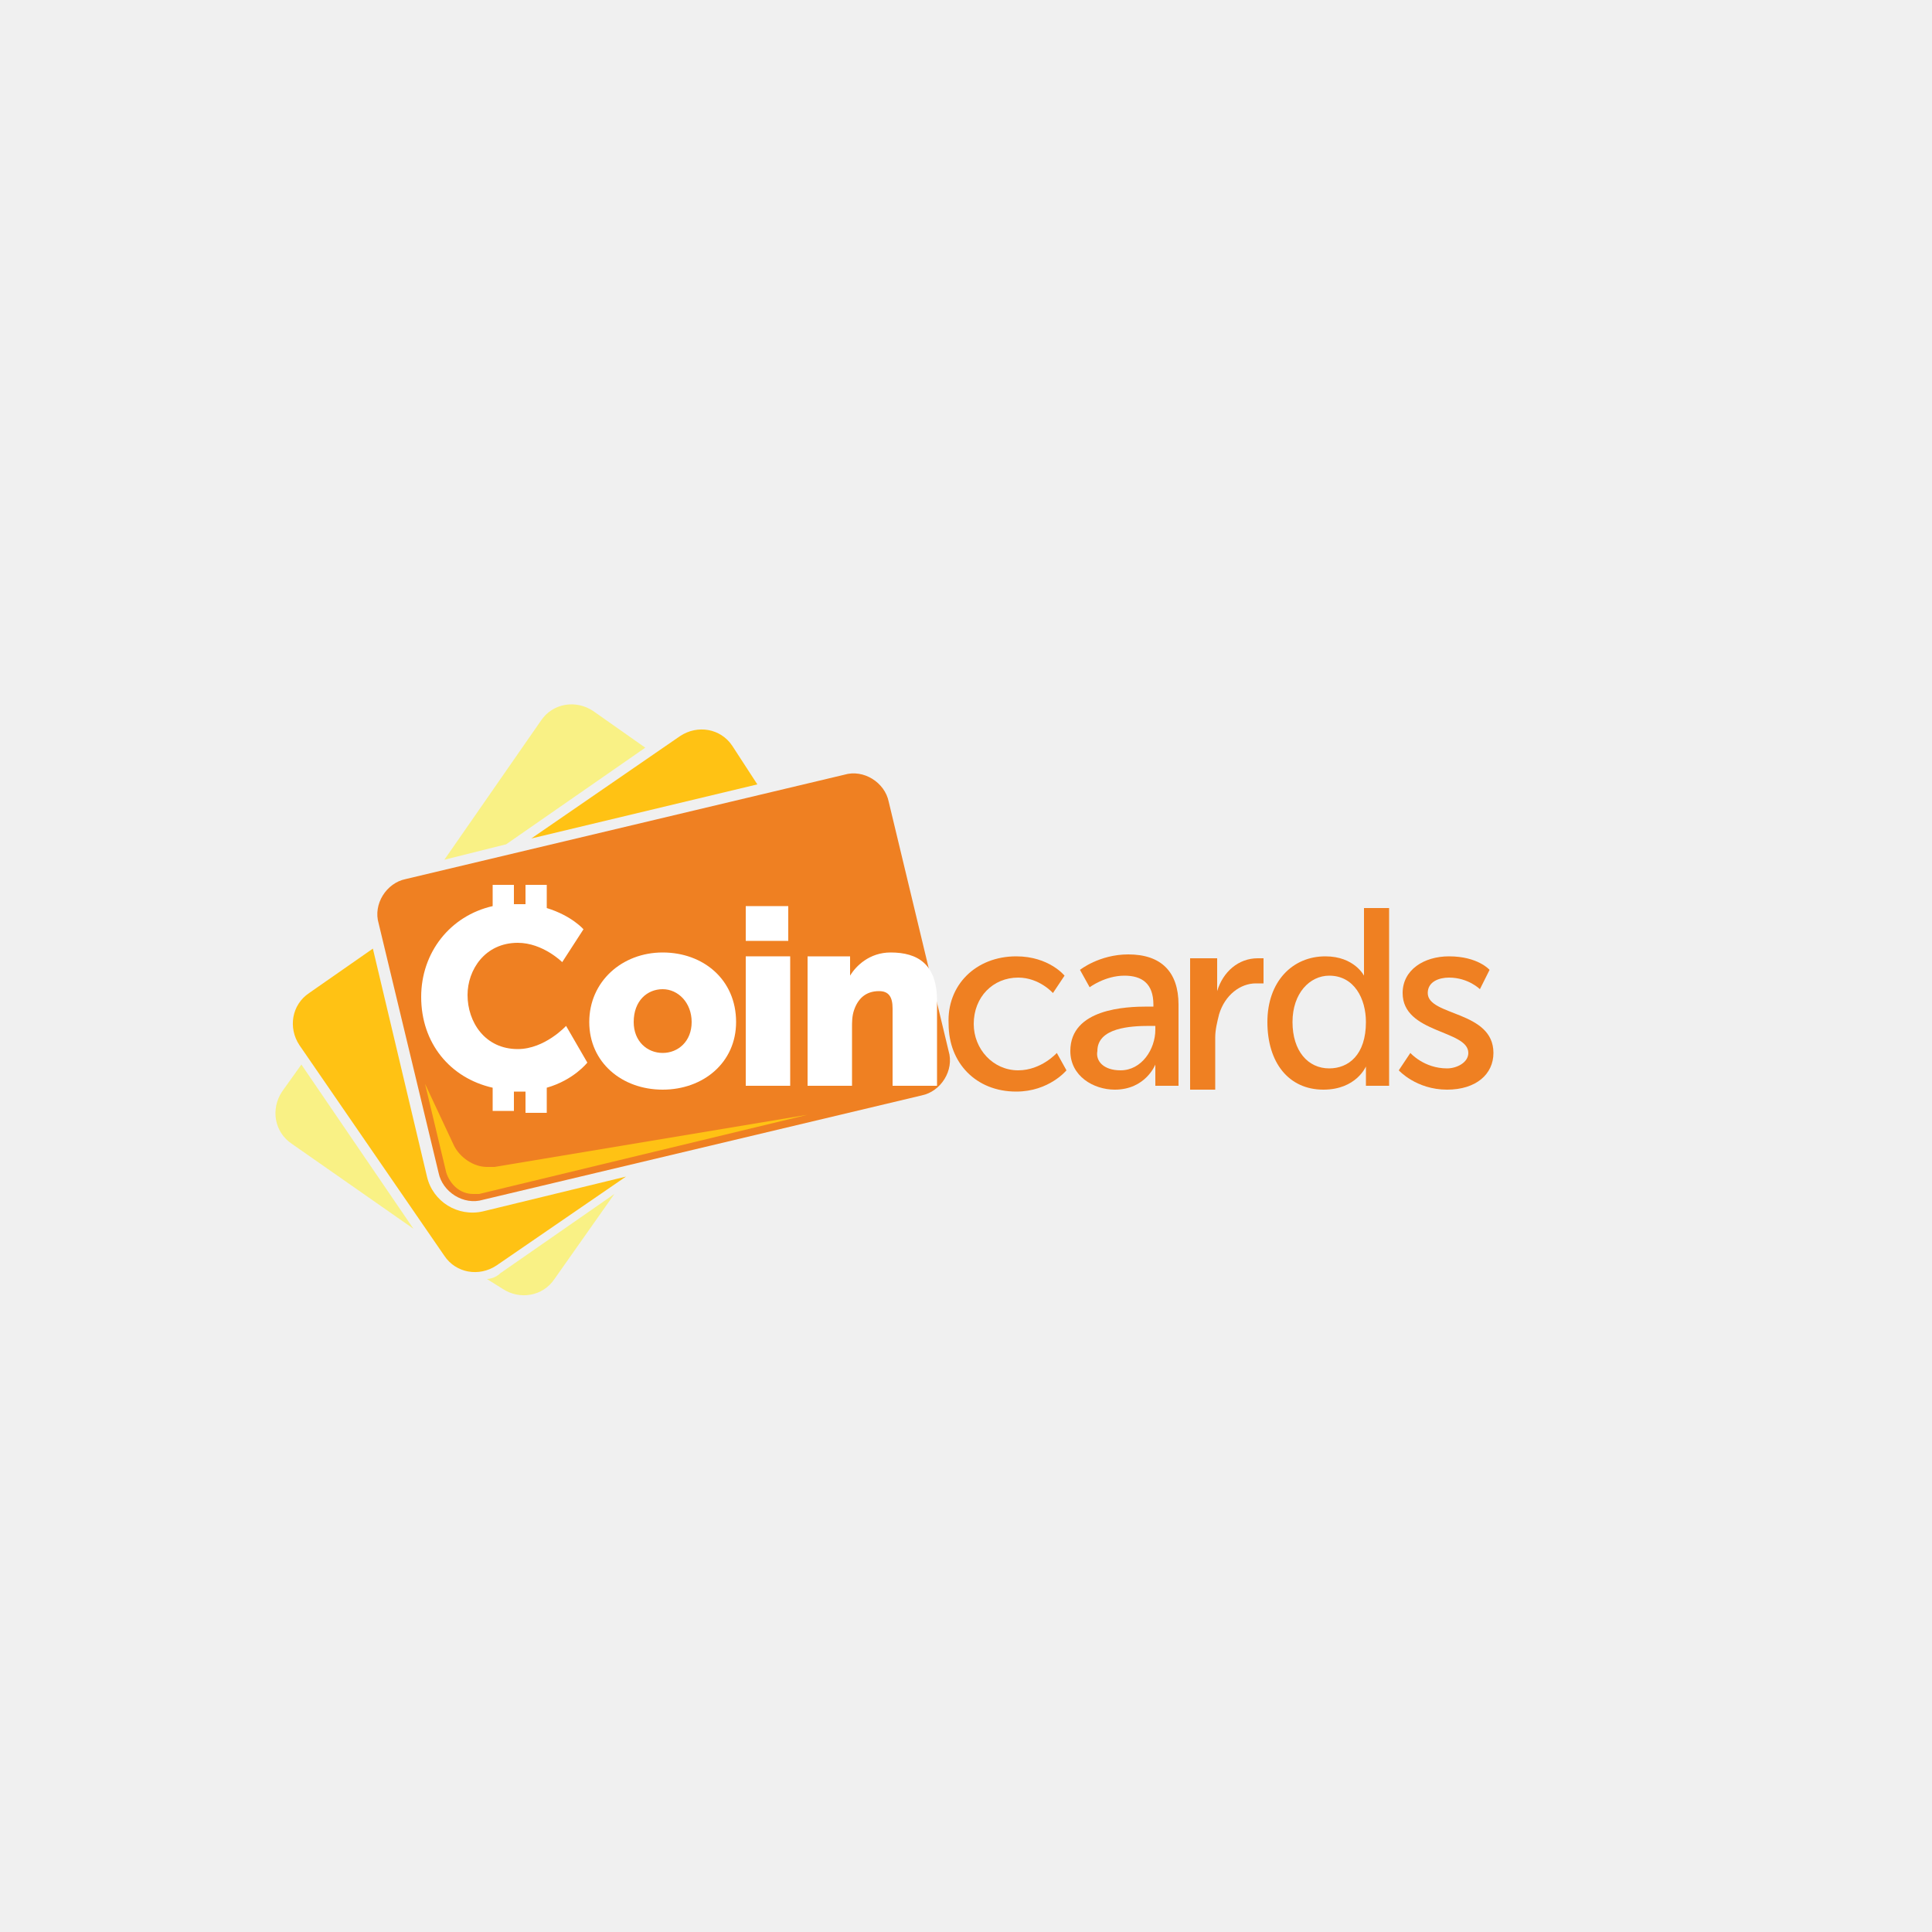
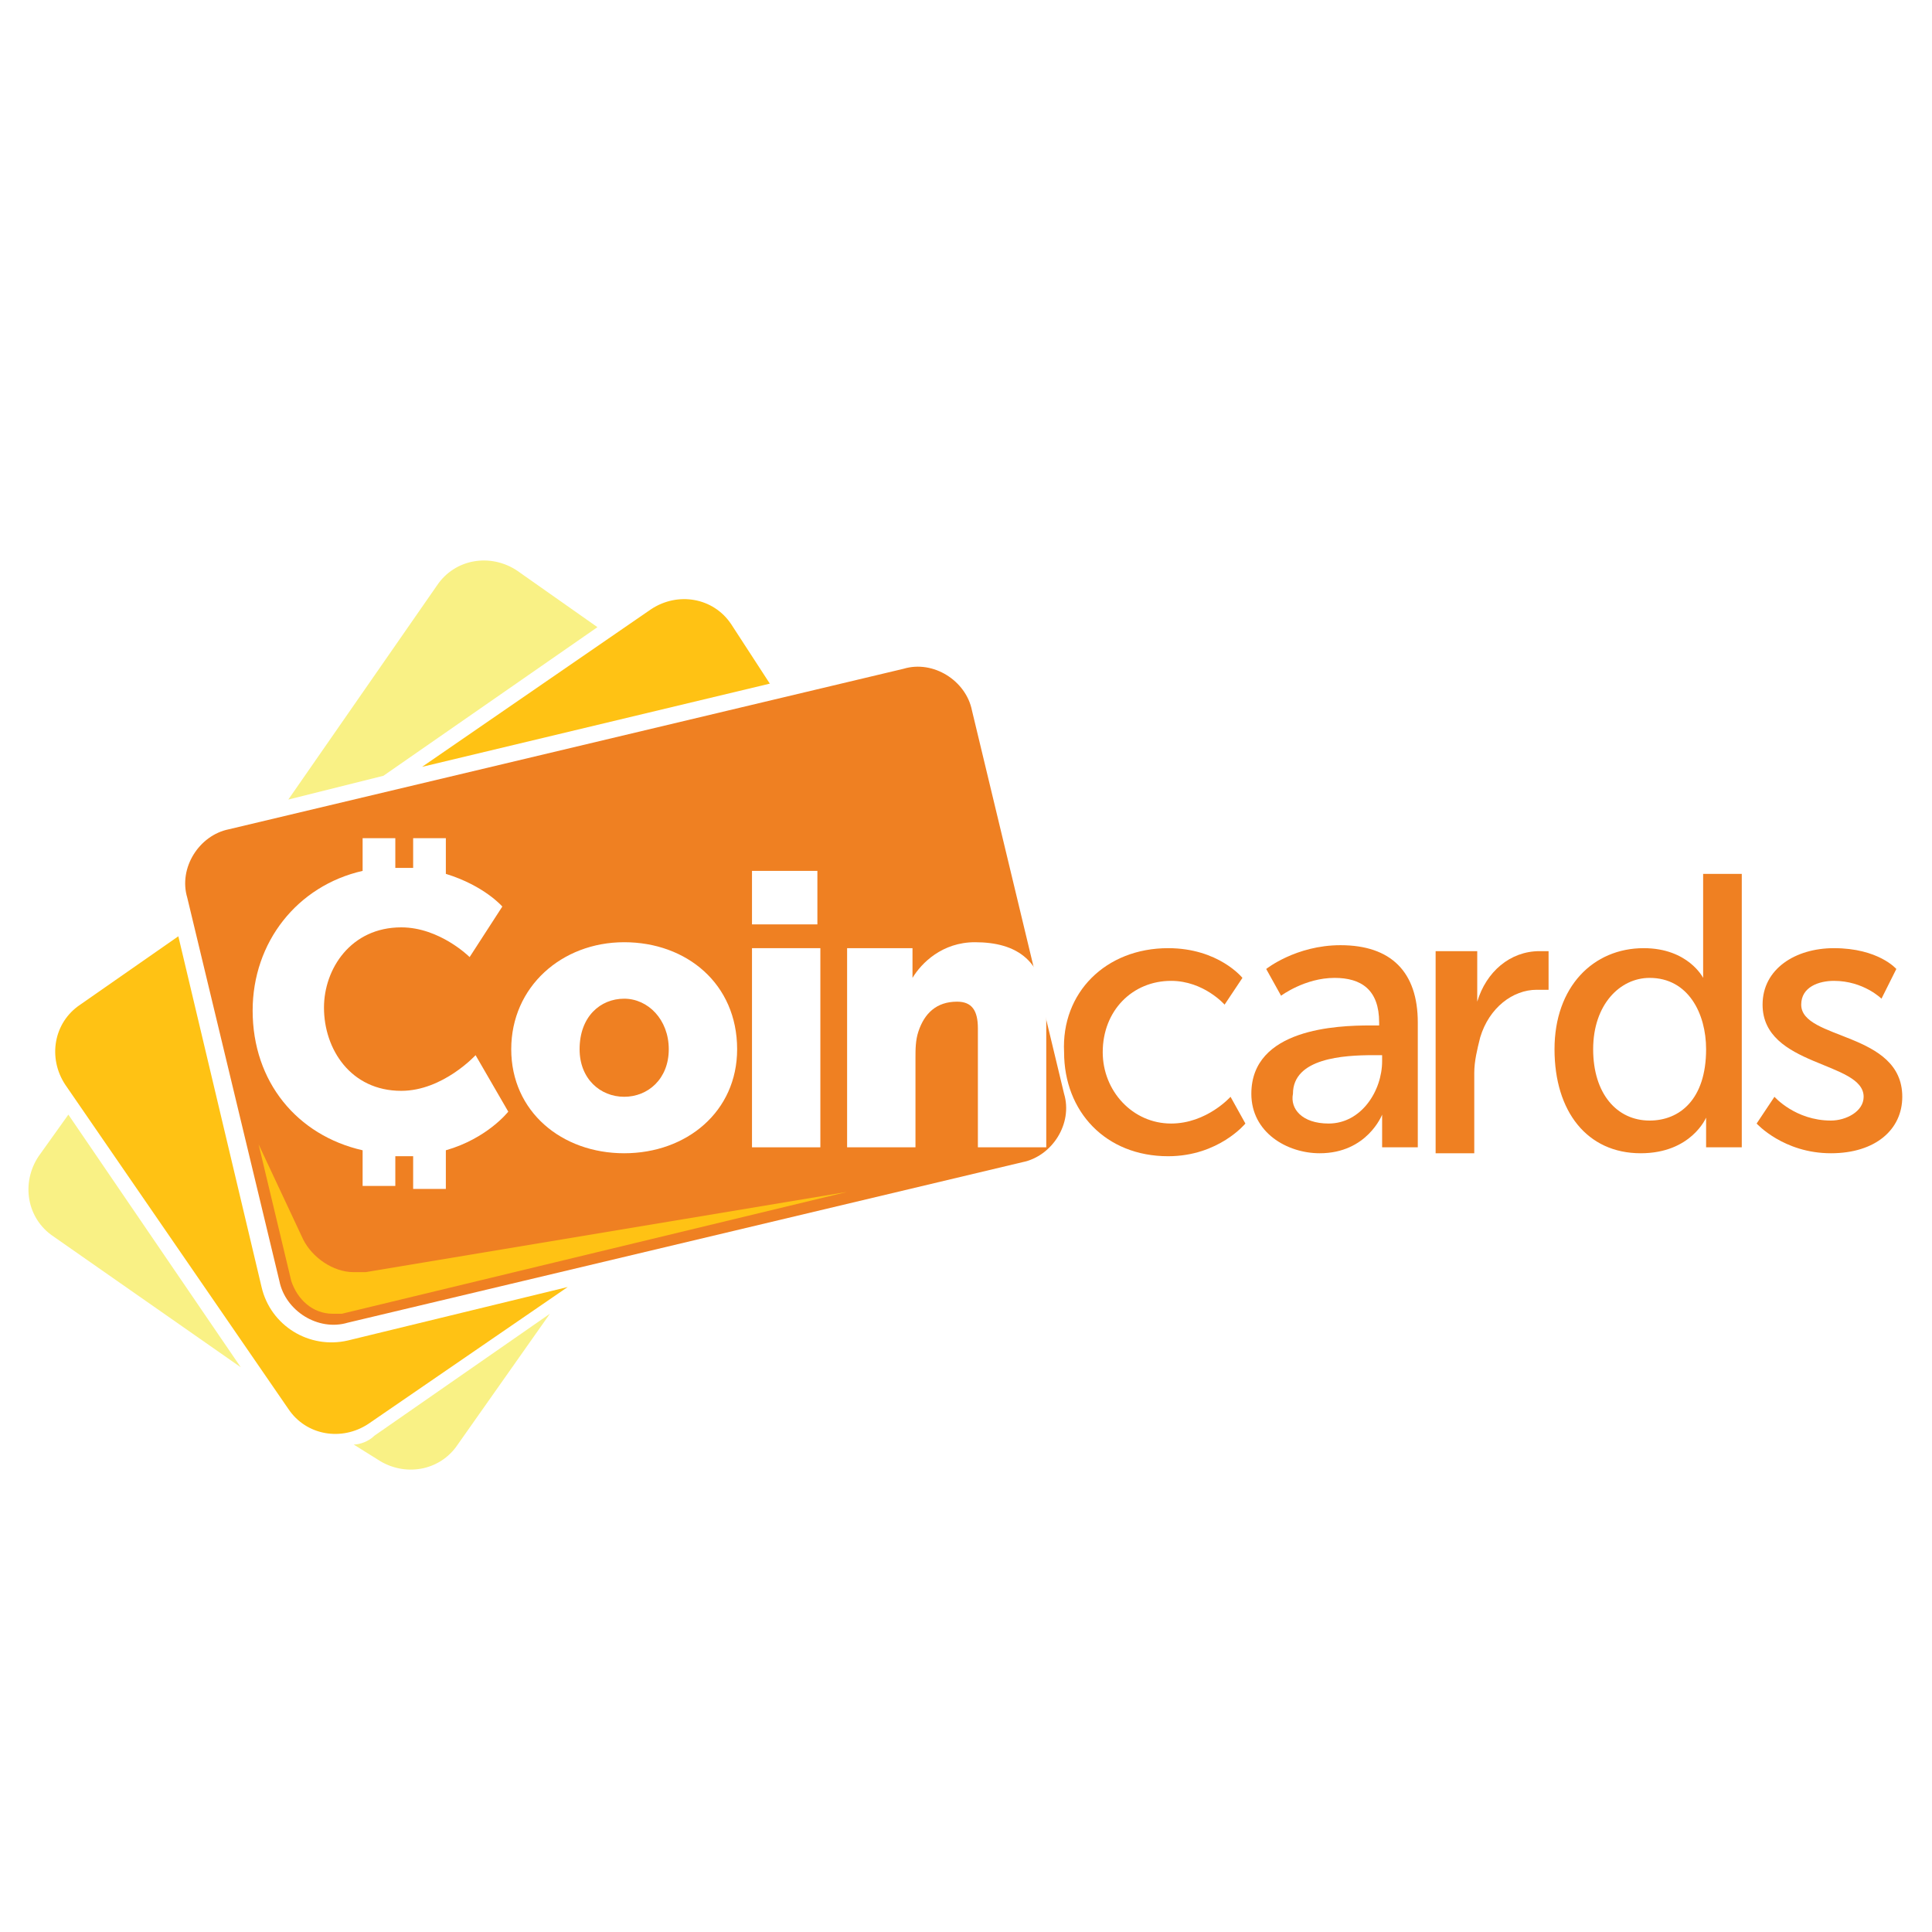
- <svg xmlns="http://www.w3.org/2000/svg" version="1.1" x="0px" y="0px" viewBox="0 0 100 100" style="enable-background:new 0 0 100 100;" xml:space="preserve">
+ <svg xmlns="http://www.w3.org/2000/svg" version="1.1" id="Layer_1" x="0px" y="0px" viewBox="0 0 65 65" style="enable-background:new 0 0 65 65;" xml:space="preserve">
  <style type="text/css">
- 	.st0{fill:#EF8022;}
- 	.st1{fill:#FFC214;}
- 	.st2{fill:#F9F185;}
- 	.st3{fill:#FFFFFF;}
+ 	.st0{fill:#FFFFFF;}
+ 	.st1{fill:#EF8022;}
+ 	.st2{fill:#FFC214;}
+ 	.st3{fill:#F9F185;}
</style>
-   <g id="Layer_1">
+   <rect class="st0" width="65" height="65" />
+   <g id="Layer_1_1_">
</g>
-   <g id="Layer_2">
-     <path class="st0" d="M46,41.5c-0.2-1-1.3-1.7-2.3-1.4l-22.7,5.4c-1,0.2-1.7,1.3-1.4,2.3l3.1,12.9c0.2,1,1.3,1.7,2.3,1.4l22.7-5.4   c1-0.2,1.7-1.3,1.4-2.3L46,41.5z" />
+   <g id="Layer_2_1_">
+     <path class="st1" d="M32.7,23.9c-0.2-1-1.3-1.7-2.3-1.4L7.7,27.9c-1,0.2-1.7,1.3-1.4,2.3l3.1,12.9c0.2,1,1.3,1.7,2.3,1.4l22.7-5.4   c1-0.2,1.7-1.3,1.4-2.3L32.7,23.9z" />
  </g>
  <g id="Layer_3">
-     <path class="st1" d="M23,65c0.6,0.9,1.8,1.1,2.7,0.5l6.7-4.6L25,62.7c-1.3,0.3-2.6-0.5-2.9-1.8l-2.8-11.8l-3.3,2.3   c-0.9,0.6-1.1,1.8-0.5,2.7L23,65z" />
-     <path class="st1" d="M27.5,43.4l11.7-2.8l-1.3-2c-0.6-0.9-1.8-1.1-2.7-0.5L27.5,43.4z" />
+     <path class="st2" d="M9.7,47.4c0.6,0.9,1.8,1.1,2.7,0.5l6.7-4.6l-7.4,1.8c-1.3,0.3-2.6-0.5-2.9-1.8L6,31.5l-3.3,2.3   c-0.9,0.6-1.1,1.8-0.5,2.7L9.7,47.4z" />
+     <path class="st2" d="M14.2,25.8L25.9,23l-1.3-2c-0.6-0.9-1.8-1.1-2.7-0.5L14.2,25.8z" />
  </g>
  <g id="Layer_4">
-     <path class="st2" d="M25.9,65.9c-0.2,0.2-0.5,0.3-0.7,0.3l0.8,0.5c0.9,0.6,2.1,0.4,2.7-0.5l3.1-4.4L25.9,65.9z" />
-     <path class="st2" d="M15.6,55.1l-1,1.4c-0.6,0.9-0.4,2.1,0.5,2.7l6.3,4.4L15.6,55.1z" />
-     <path class="st2" d="M26.2,43.7l7.2-5l-2.7-1.9c-0.9-0.6-2.1-0.4-2.7,0.5l-5,7.2L26.2,43.7z" />
+     <path class="st3" d="M12.6,48.3c-0.2,0.2-0.5,0.3-0.7,0.3l0.8,0.5c0.9,0.6,2.1,0.4,2.7-0.5l3.1-4.4L12.6,48.3z" />
+     <path class="st3" d="M2.3,37.5l-1,1.4c-0.6,0.9-0.4,2.1,0.5,2.7L8.1,46L2.3,37.5z" />
+     <path class="st3" d="M12.9,26.1l7.2-5l-2.7-1.9c-0.9-0.6-2.1-0.4-2.7,0.5l-5,7.2L12.9,26.1z" />
  </g>
  <g id="Layer_5">
-     <path class="st1" d="M25.2,60.4c-0.7,0-1.4-0.5-1.7-1.1L22,56.1l1.1,4.6c0.2,0.6,0.7,1.1,1.4,1.1c0.1,0,0.2,0,0.3,0l17-4.1   l-16.2,2.7C25.5,60.4,25.3,60.4,25.2,60.4z" />
+     <path class="st2" d="M11.9,42.8c-0.7,0-1.4-0.5-1.7-1.1l-1.5-3.2l1.1,4.6c0.2,0.6,0.7,1.1,1.4,1.1c0.1,0,0.2,0,0.3,0l17-4.1   l-16.2,2.7C12.2,42.8,12,42.8,11.9,42.8z" />
  </g>
  <g id="Layer_6">
-     <path class="st3" d="M29.3,53.1c0,0-1.1,1.2-2.5,1.2c-1.7,0-2.6-1.4-2.6-2.8c0-1.3,0.9-2.7,2.6-2.7c1.3,0,2.3,1,2.3,1l1.1-1.7   c0,0-0.6-0.7-1.9-1.1v-1.2h-1.1v1c-0.2,0-0.3,0-0.5,0c0,0-0.1,0-0.1,0v-1h-1.1v1.1c-2.2,0.5-3.7,2.4-3.7,4.7c0,2.4,1.5,4.2,3.7,4.7   v1.2h1.1v-1c0,0,0.1,0,0.1,0c0.2,0,0.4,0,0.5,0v1.1h1.1v-1.3c1.4-0.4,2.1-1.3,2.1-1.3L29.3,53.1z" />
+     <path class="st0" d="M16,35.5c0,0-1.1,1.2-2.5,1.2c-1.7,0-2.6-1.4-2.6-2.8c0-1.3,0.9-2.7,2.6-2.7c1.3,0,2.3,1,2.3,1l1.1-1.7   c0,0-0.6-0.7-1.9-1.1v-1.2h-1.1v1c-0.2,0-0.3,0-0.5,0h-0.1v-1h-1.1v1.1C10,29.8,8.5,31.7,8.5,34c0,2.4,1.5,4.2,3.7,4.7v1.2h1.1v-1   h0.1c0.2,0,0.4,0,0.5,0V40H15v-1.3c1.4-0.4,2.1-1.3,2.1-1.3L16,35.5z" />
  </g>
  <g id="Layer_7">
-     <path class="st3" d="M34.3,49.3c2.1,0,3.8,1.4,3.8,3.6c0,2.1-1.7,3.5-3.8,3.5c-2.1,0-3.8-1.4-3.8-3.5   C30.5,50.8,32.2,49.3,34.3,49.3z M34.3,54.5c0.8,0,1.5-0.6,1.5-1.6c0-1-0.7-1.7-1.5-1.7c-0.8,0-1.5,0.6-1.5,1.7   C32.8,53.9,33.5,54.5,34.3,54.5z" />
-     <rect x="38.6" y="49.5" class="st3" width="2.3" height="6.7" />
-     <rect x="38.6" y="46.9" class="st3" width="2.2" height="1.8" />
-     <path class="st3" d="M41.8,49.5H44v0.6c0,0.2,0,0.4,0,0.4h0c0.3-0.5,1-1.2,2.1-1.2c1.4,0,2.4,0.6,2.4,2.5v4.4h-2.3v-4   c0-0.6-0.2-0.9-0.7-0.9c-0.7,0-1.1,0.4-1.3,1c-0.1,0.3-0.1,0.6-0.1,0.9v3h-2.3V49.5z" />
+     <path class="st0" d="M21,31.7c2.1,0,3.8,1.4,3.8,3.6c0,2.1-1.7,3.5-3.8,3.5s-3.8-1.4-3.8-3.5S18.9,31.7,21,31.7z M21,36.9   c0.8,0,1.5-0.6,1.5-1.6s-0.7-1.7-1.5-1.7s-1.5,0.6-1.5,1.7C19.5,36.3,20.2,36.9,21,36.9z" />
+     <rect x="25.3" y="31.9" class="st0" width="2.3" height="6.7" />
+     <rect x="25.3" y="29.3" class="st0" width="2.2" height="1.8" />
+     <path class="st0" d="M28.5,31.9h2.2v0.6c0,0.2,0,0.4,0,0.4l0,0c0.3-0.5,1-1.2,2.1-1.2c1.4,0,2.4,0.6,2.4,2.5v4.4h-2.3v-4   c0-0.6-0.2-0.9-0.7-0.9c-0.7,0-1.1,0.4-1.3,1c-0.1,0.3-0.1,0.6-0.1,0.9v3h-2.3C28.5,38.6,28.5,31.9,28.5,31.9z" />
  </g>
  <g id="Layer_8">
-     <path class="st0" d="M52.6,49.5c1.7,0,2.5,1,2.5,1l-0.6,0.9c0,0-0.7-0.8-1.8-0.8c-1.3,0-2.3,1-2.3,2.4c0,1.3,1,2.4,2.3,2.4   c1.2,0,2-0.9,2-0.9l0.5,0.9c0,0-0.9,1.1-2.6,1.1c-2.1,0-3.5-1.5-3.5-3.5C49,51,50.5,49.5,52.6,49.5z" />
-     <path class="st0" d="M59.4,52.1h0.3V52c0-1.1-0.6-1.5-1.5-1.5c-1,0-1.8,0.6-1.8,0.6l-0.5-0.9c0,0,1-0.8,2.5-0.8   c1.7,0,2.6,0.9,2.6,2.6v4.2h-1.2v-0.6c0-0.3,0-0.5,0-0.5h0c0,0-0.5,1.3-2.1,1.3c-1.1,0-2.3-0.7-2.3-2   C55.4,52.2,58.3,52.1,59.4,52.1z M58,55.4c1.1,0,1.8-1.1,1.8-2.1v-0.2h-0.3c-1,0-2.7,0.1-2.7,1.3C56.7,54.9,57.1,55.4,58,55.4z" />
-     <path class="st0" d="M61.8,49.6h1.2v1.2c0,0.3,0,0.5,0,0.5h0c0.3-1,1.1-1.7,2.1-1.7c0.2,0,0.3,0,0.3,0v1.3c0,0-0.2,0-0.4,0   c-0.8,0-1.6,0.6-1.9,1.6c-0.1,0.4-0.2,0.8-0.2,1.2v2.7h-1.3V49.6z" />
-     <path class="st0" d="M68.6,49.5c1.5,0,2,1,2,1h0c0,0,0-0.2,0-0.4V47h1.3v9.2h-1.2v-0.6c0-0.3,0-0.4,0-0.4h0c0,0-0.5,1.2-2.2,1.2   c-1.8,0-2.9-1.4-2.9-3.5C65.6,50.8,66.9,49.5,68.6,49.5z M68.8,55.3c1,0,1.9-0.7,1.9-2.4c0-1.2-0.6-2.4-1.9-2.4   c-1,0-1.9,0.9-1.9,2.4C66.9,54.4,67.7,55.3,68.8,55.3z" />
-     <path class="st0" d="M73,54.5c0,0,0.7,0.8,1.9,0.8c0.5,0,1.1-0.3,1.1-0.8c0-1.2-3.4-1-3.4-3.1c0-1.2,1.1-1.9,2.4-1.9   c1.5,0,2.1,0.7,2.1,0.7l-0.5,1c0,0-0.6-0.6-1.6-0.6c-0.5,0-1.1,0.2-1.1,0.8c0,1.2,3.4,0.9,3.4,3.1c0,1.1-0.9,1.9-2.4,1.9   c-1.6,0-2.5-1-2.5-1L73,54.5z" />
+     <path class="st1" d="M39.3,31.9c1.7,0,2.5,1,2.5,1l-0.6,0.9c0,0-0.7-0.8-1.8-0.8c-1.3,0-2.3,1-2.3,2.4c0,1.3,1,2.4,2.3,2.4   c1.2,0,2-0.9,2-0.9l0.5,0.9c0,0-0.9,1.1-2.6,1.1c-2.1,0-3.5-1.5-3.5-3.5C35.7,33.4,37.2,31.9,39.3,31.9z" />
+     <path class="st1" d="M46.1,34.5h0.3v-0.1c0-1.1-0.6-1.5-1.5-1.5c-1,0-1.8,0.6-1.8,0.6l-0.5-0.9c0,0,1-0.8,2.5-0.8   c1.7,0,2.6,0.9,2.6,2.6v4.2h-1.2V38c0-0.3,0-0.5,0-0.5l0,0c0,0-0.5,1.3-2.1,1.3c-1.1,0-2.3-0.7-2.3-2C42.1,34.6,45,34.5,46.1,34.5z    M44.7,37.8c1.1,0,1.8-1.1,1.8-2.1v-0.2h-0.3c-1,0-2.7,0.1-2.7,1.3C43.4,37.3,43.8,37.8,44.7,37.8z" />
+     <path class="st1" d="M48.5,32h1.2v1.2c0,0.3,0,0.5,0,0.5l0,0c0.3-1,1.1-1.7,2.1-1.7c0.2,0,0.3,0,0.3,0v1.3c0,0-0.2,0-0.4,0   c-0.8,0-1.6,0.6-1.9,1.6c-0.1,0.4-0.2,0.8-0.2,1.2v2.7h-1.3V32H48.5z" />
+     <path class="st1" d="M55.3,31.9c1.5,0,2,1,2,1l0,0c0,0,0-0.2,0-0.4v-3.1h1.3v9.2h-1.2V38c0-0.3,0-0.4,0-0.4l0,0   c0,0-0.5,1.2-2.2,1.2c-1.8,0-2.9-1.4-2.9-3.5C52.3,33.2,53.6,31.9,55.3,31.9z M55.5,37.7c1,0,1.9-0.7,1.9-2.4   c0-1.2-0.6-2.4-1.9-2.4c-1,0-1.9,0.9-1.9,2.4C53.6,36.8,54.4,37.7,55.5,37.7z" />
+     <path class="st1" d="M59.7,36.9c0,0,0.7,0.8,1.9,0.8c0.5,0,1.1-0.3,1.1-0.8c0-1.2-3.4-1-3.4-3.1c0-1.2,1.1-1.9,2.4-1.9   c1.5,0,2.1,0.7,2.1,0.7l-0.5,1c0,0-0.6-0.6-1.6-0.6c-0.5,0-1.1,0.2-1.1,0.8c0,1.2,3.4,0.9,3.4,3.1c0,1.1-0.9,1.9-2.4,1.9   c-1.6,0-2.5-1-2.5-1L59.7,36.9z" />
  </g>
  <g id="Layer_9">
</g>
  <g id="Layer_10">
</g>
</svg>
